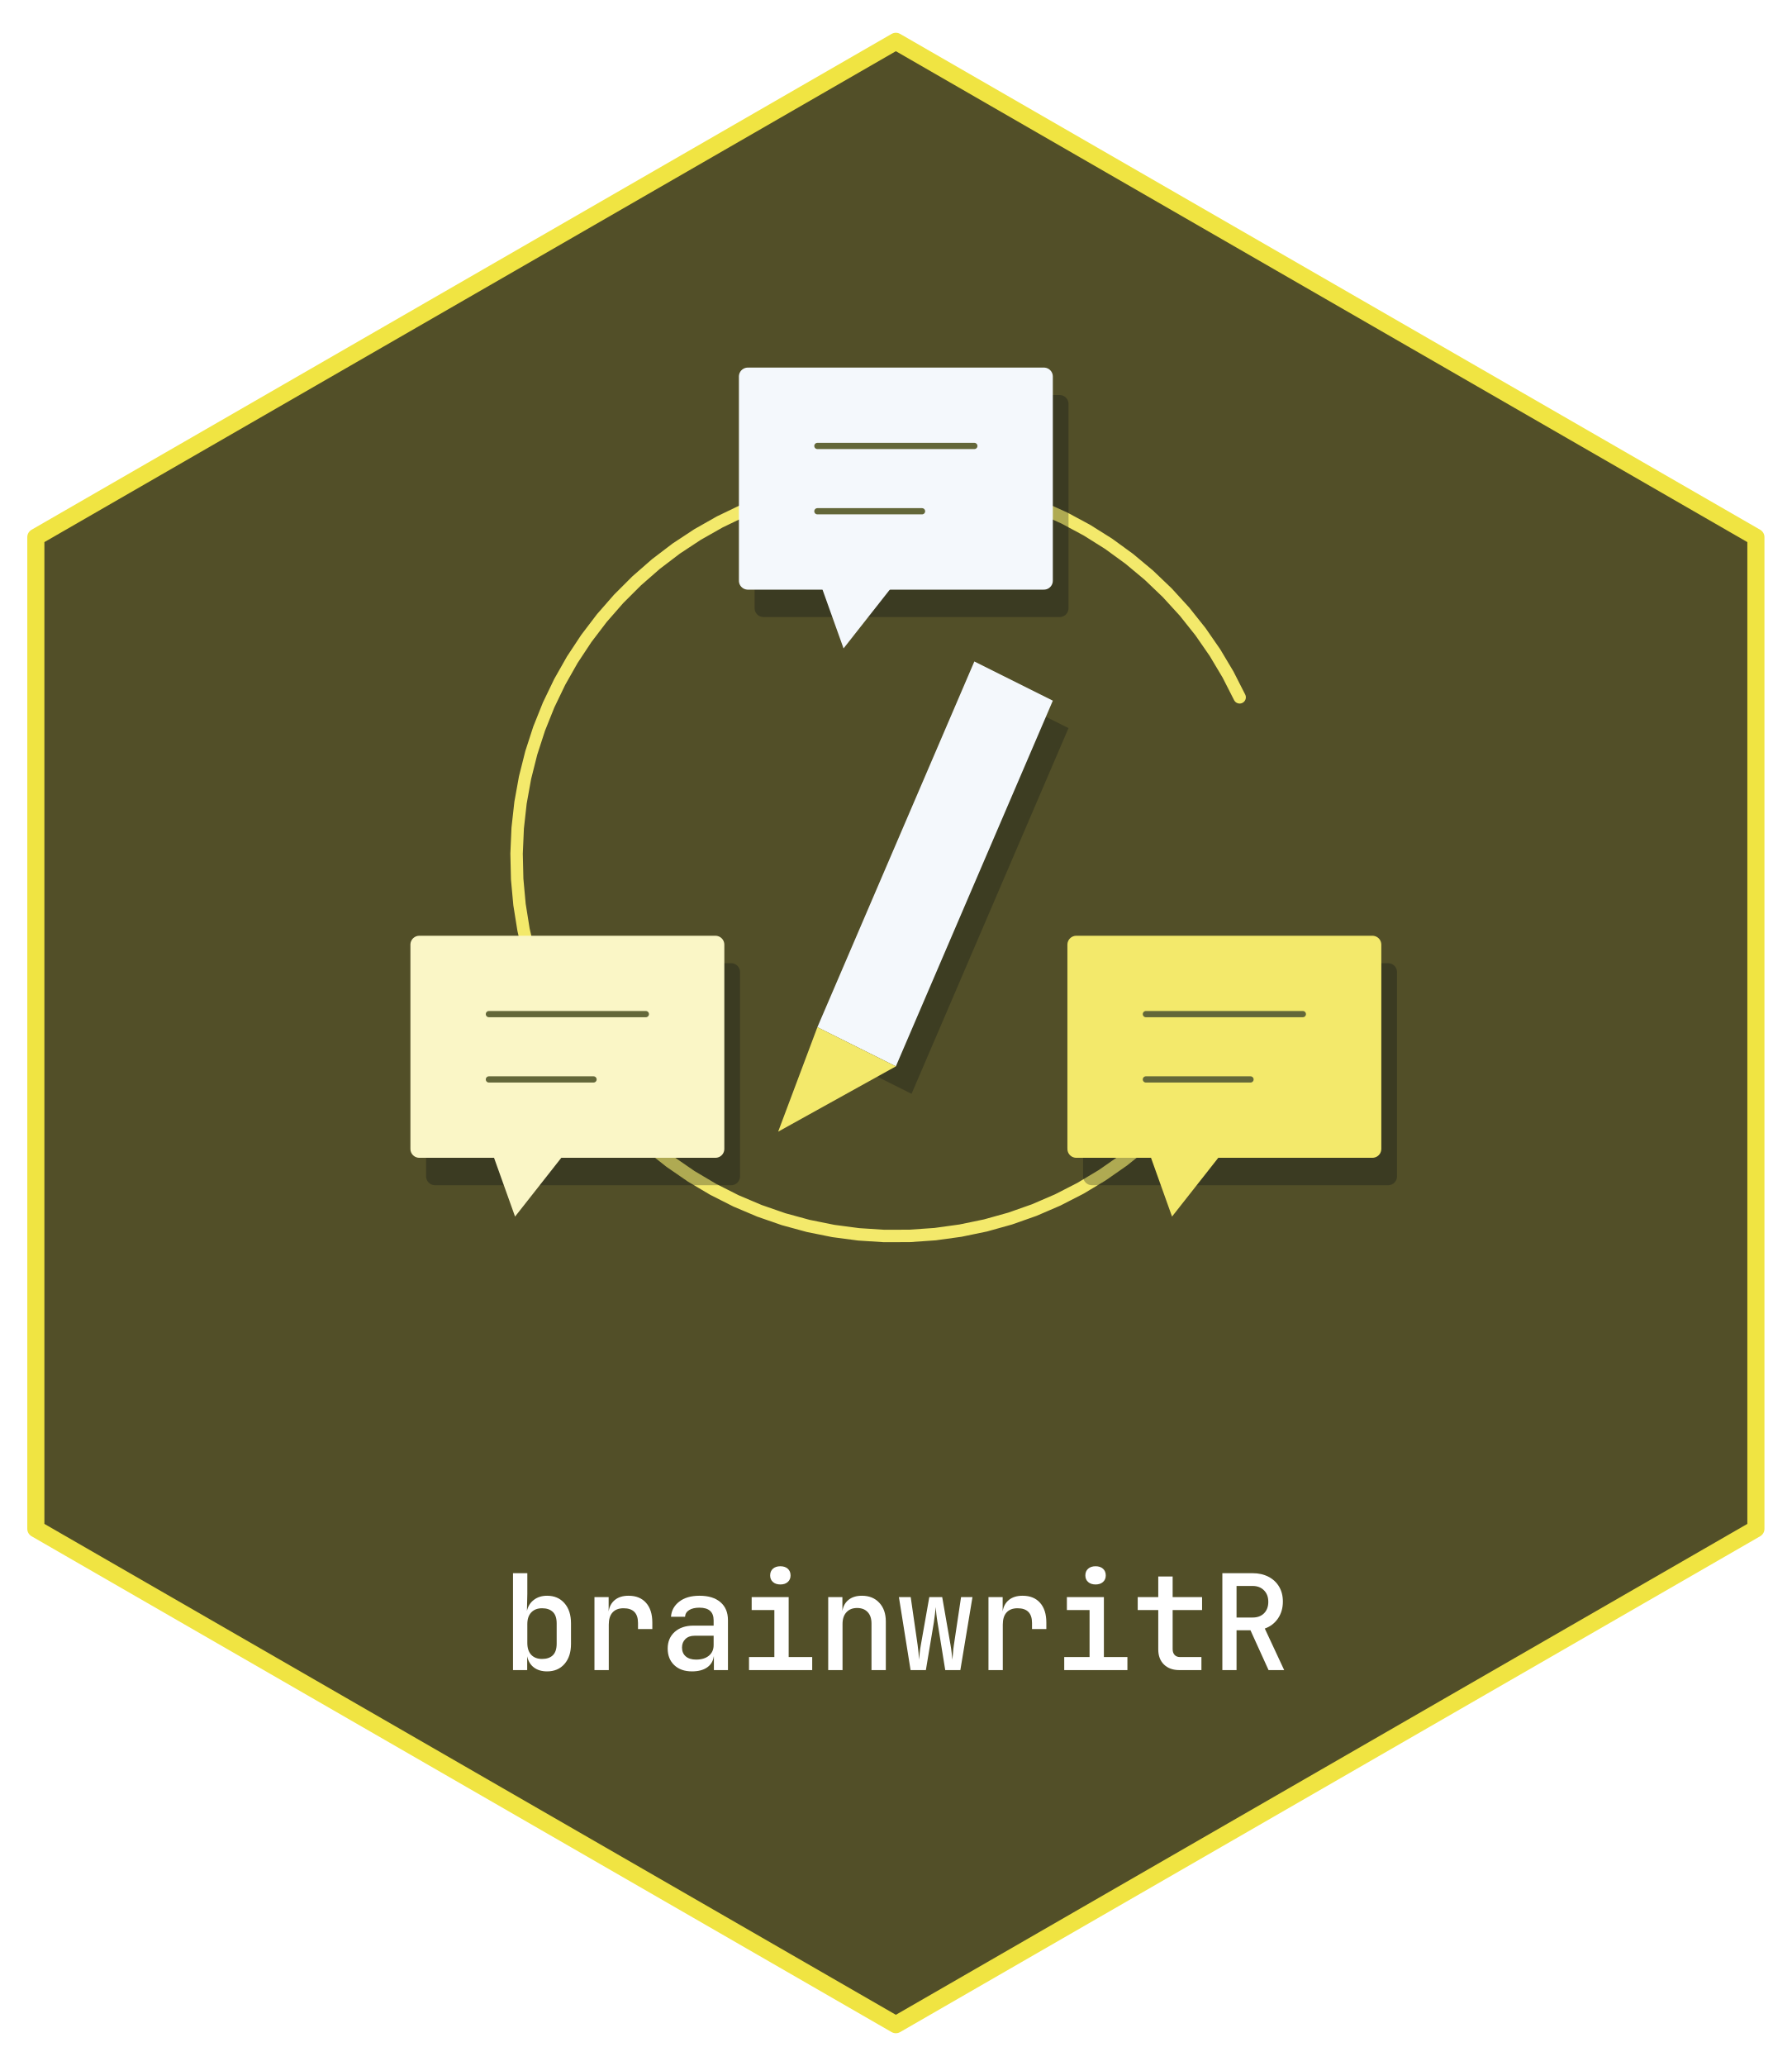
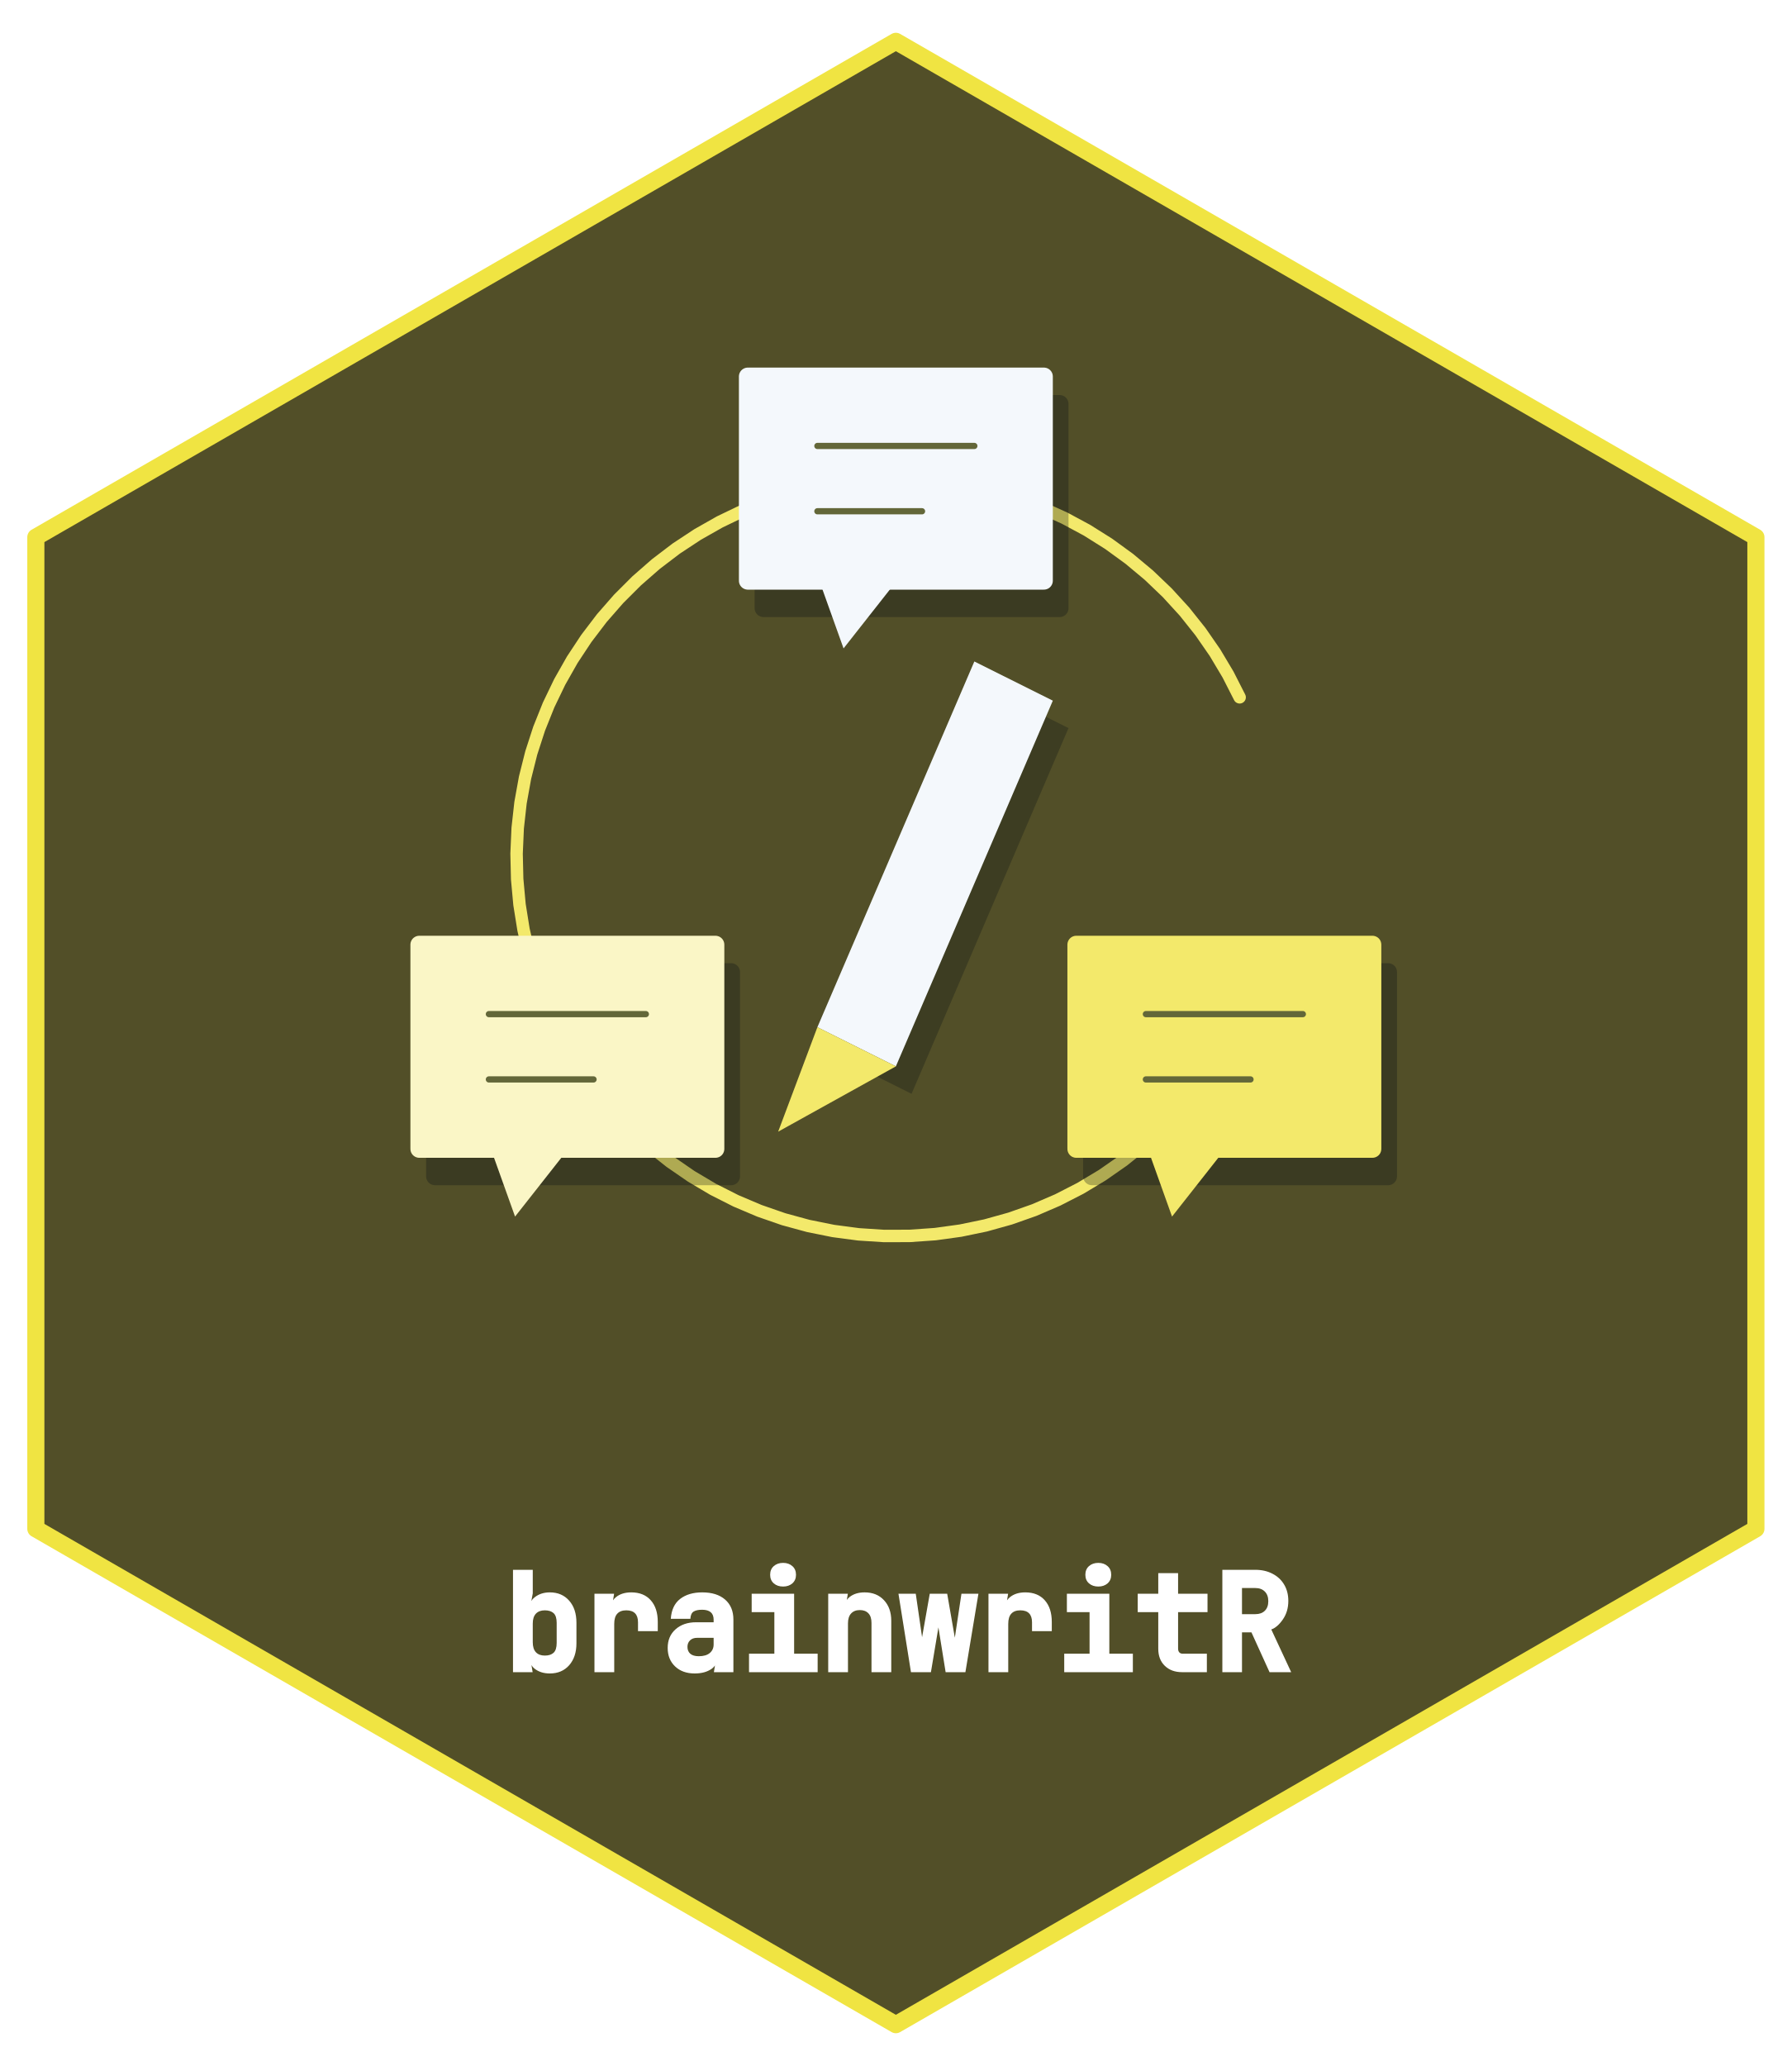
- <svg xmlns="http://www.w3.org/2000/svg" xmlns:xlink="http://www.w3.org/1999/xlink" width="432pt" height="498pt" viewBox="0 0 432 498">
+ <svg xmlns="http://www.w3.org/2000/svg" xmlns:xlink="http://www.w3.org/1999/xlink" width="432" height="498" viewBox="0 0 432 498">
  <defs>
    <g>
      <g id="glyph-0-0">
-         <path d="M 10.906 0.312 C 9.625 0.312 8.562 -0.004 7.719 -0.641 C 6.883 -1.273 6.348 -2.172 6.109 -3.328 L 6.109 0 L 2.688 0 L 2.688 -23.359 L 6.141 -23.359 L 6.141 -18.344 L 6.047 -14.266 C 6.305 -15.398 6.867 -16.289 7.734 -16.938 C 8.598 -17.594 9.656 -17.922 10.906 -17.922 C 12.656 -17.922 14.051 -17.32 15.094 -16.125 C 16.145 -14.938 16.672 -13.316 16.672 -11.266 L 16.672 -6.297 C 16.672 -4.273 16.145 -2.664 15.094 -1.469 C 14.051 -0.281 12.656 0.312 10.906 0.312 Z M 9.703 -2.688 C 10.805 -2.688 11.664 -2.977 12.281 -3.562 C 12.906 -4.156 13.219 -5.102 13.219 -6.406 L 13.219 -11.234 C 13.219 -12.516 12.906 -13.445 12.281 -14.031 C 11.664 -14.613 10.805 -14.906 9.703 -14.906 C 8.586 -14.906 7.711 -14.566 7.078 -13.891 C 6.453 -13.223 6.141 -12.285 6.141 -11.078 L 6.141 -6.562 C 6.141 -5.32 6.453 -4.363 7.078 -3.688 C 7.711 -3.02 8.586 -2.688 9.703 -2.688 Z M 9.703 -2.688 " />
+         <path d="M 11.562 0.312 C 10.133 0.312 8.938 -0.051 7.969 -0.781 C 7.008 -1.508 6.609 -2.578 6.766 -3.984 L 7.422 0 L 2.688 0 L 2.688 -24.672 L 7.453 -24.672 L 7.453 -19 L 6.703 -14.922 C 6.566 -16.305 6.992 -17.367 7.984 -18.109 C 8.973 -18.859 10.164 -19.234 11.562 -19.234 C 13.508 -19.234 15.066 -18.566 16.234 -17.234 C 17.398 -15.91 17.984 -14.141 17.984 -11.922 L 17.984 -6.953 C 17.984 -4.766 17.398 -3.004 16.234 -1.672 C 15.066 -0.348 13.508 0.312 11.562 0.312 Z M 10.359 -4 C 11.285 -4 11.992 -4.227 12.484 -4.688 C 12.973 -5.156 13.219 -5.945 13.219 -7.062 L 13.219 -11.891 C 13.219 -12.984 12.973 -13.758 12.484 -14.219 C 11.992 -14.676 11.285 -14.906 10.359 -14.906 C 9.43 -14.906 8.711 -14.633 8.203 -14.094 C 7.703 -13.551 7.453 -12.766 7.453 -11.734 L 7.453 -7.219 C 7.453 -6.156 7.703 -5.352 8.203 -4.812 C 8.711 -4.27 9.43 -4 10.359 -4 Z M 10.359 -4 " />
      </g>
      <g id="glyph-0-1">
-         <path d="M 3.328 0 L 3.328 -17.594 L 6.75 -17.594 L 6.75 -14.141 C 6.926 -15.316 7.426 -16.238 8.25 -16.906 C 9.082 -17.582 10.18 -17.922 11.547 -17.922 C 13.359 -17.922 14.766 -17.352 15.766 -16.219 C 16.773 -15.094 17.281 -13.504 17.281 -11.453 L 17.281 -9.891 L 13.828 -9.891 L 13.828 -11.359 C 13.828 -13.723 12.664 -14.906 10.344 -14.906 C 9.188 -14.906 8.301 -14.566 7.688 -13.891 C 7.082 -13.223 6.781 -12.25 6.781 -10.969 L 6.781 0 Z M 3.328 0 " />
+         <path d="M 3.328 0 L 3.328 -18.906 L 8.062 -18.906 L 7.406 -14.797 C 7.176 -16.203 7.535 -17.289 8.484 -18.062 C 9.441 -18.844 10.68 -19.234 12.203 -19.234 C 14.211 -19.234 15.781 -18.598 16.906 -17.328 C 18.031 -16.066 18.594 -14.328 18.594 -12.109 L 18.594 -9.891 L 13.828 -9.891 L 13.828 -12.016 C 13.828 -13.941 12.883 -14.906 11 -14.906 C 10.039 -14.906 9.316 -14.633 8.828 -14.094 C 8.336 -13.562 8.094 -12.738 8.094 -11.625 L 8.094 0 Z M 3.328 0 " />
      </g>
      <g id="glyph-0-2">
-         <path d="M 7.844 0.312 C 6.051 0.312 4.625 -0.191 3.562 -1.203 C 2.508 -2.211 1.984 -3.539 1.984 -5.188 C 1.984 -6.852 2.547 -8.191 3.672 -9.203 C 4.805 -10.211 6.312 -10.719 8.188 -10.719 L 13.062 -10.719 L 13.062 -12 C 13.062 -14.031 11.914 -15.047 9.625 -15.047 C 8.602 -15.047 7.781 -14.852 7.156 -14.469 C 6.539 -14.082 6.211 -13.547 6.172 -12.859 L 2.781 -12.859 C 2.883 -14.336 3.547 -15.551 4.766 -16.5 C 5.984 -17.445 7.613 -17.922 9.656 -17.922 C 11.832 -17.922 13.52 -17.398 14.719 -16.359 C 15.914 -15.328 16.516 -13.883 16.516 -12.031 L 16.516 0 L 13.125 0 L 13.125 -3.297 L 13.094 -3.297 C 12.938 -2.16 12.398 -1.273 11.484 -0.641 C 10.566 -0.004 9.352 0.312 7.844 0.312 Z M 8.828 -2.531 C 10.129 -2.531 11.16 -2.844 11.922 -3.469 C 12.68 -4.102 13.062 -4.953 13.062 -6.016 L 13.062 -8.281 L 8.453 -8.281 C 7.535 -8.281 6.801 -8.016 6.25 -7.484 C 5.707 -6.953 5.438 -6.27 5.438 -5.438 C 5.438 -4.539 5.734 -3.832 6.328 -3.312 C 6.93 -2.789 7.766 -2.531 8.828 -2.531 Z M 8.828 -2.531 " />
+         <path d="M 8.5 0.312 C 6.531 0.312 4.953 -0.254 3.766 -1.391 C 2.578 -2.523 1.984 -4.008 1.984 -5.844 C 1.984 -7.707 2.613 -9.203 3.875 -10.328 C 5.145 -11.461 6.801 -12.031 8.844 -12.031 L 13.062 -12.031 L 13.062 -12.656 C 13.062 -14.25 12.133 -15.047 10.281 -15.047 C 9.383 -15.047 8.703 -14.898 8.234 -14.609 C 7.766 -14.316 7.504 -13.734 7.453 -12.859 L 2.734 -12.859 C 2.879 -15.004 3.629 -16.602 4.984 -17.656 C 6.348 -18.707 8.125 -19.234 10.312 -19.234 C 12.656 -19.234 14.492 -18.656 15.828 -17.5 C 17.16 -16.344 17.828 -14.738 17.828 -12.688 L 17.828 0 L 13.125 0 L 13.75 -3.922 L 13.781 -3.922 C 14.008 -2.555 13.598 -1.508 12.547 -0.781 C 11.492 -0.051 10.145 0.312 8.5 0.312 Z M 9.484 -3.844 C 10.629 -3.844 11.508 -4.098 12.125 -4.609 C 12.75 -5.129 13.062 -5.816 13.062 -6.672 L 13.062 -8.281 L 9.109 -8.281 C 8.367 -8.281 7.789 -8.078 7.375 -7.672 C 6.957 -7.266 6.75 -6.738 6.75 -6.094 C 6.75 -5.395 6.977 -4.844 7.438 -4.438 C 7.906 -4.039 8.586 -3.844 9.484 -3.844 Z M 9.484 -3.844 " />
      </g>
      <g id="glyph-0-3">
-         <path d="M 2.594 0 L 2.594 -3.141 L 8.703 -3.141 L 8.703 -14.469 L 3.234 -14.469 L 3.234 -17.594 L 12.156 -17.594 L 12.156 -3.141 L 17.828 -3.141 L 17.828 0 Z M 10.156 -20.641 C 9.406 -20.641 8.805 -20.836 8.359 -21.234 C 7.91 -21.629 7.688 -22.156 7.688 -22.812 C 7.688 -23.5 7.91 -24.039 8.359 -24.438 C 8.805 -24.832 9.406 -25.031 10.156 -25.031 C 10.895 -25.031 11.488 -24.832 11.938 -24.438 C 12.383 -24.039 12.609 -23.5 12.609 -22.812 C 12.609 -22.156 12.383 -21.629 11.938 -21.234 C 11.488 -20.836 10.895 -20.641 10.156 -20.641 Z M 10.156 -20.641 " />
+         <path d="M 2.594 0 L 2.594 -4.453 L 8.703 -4.453 L 8.703 -14.469 L 3.234 -14.469 L 3.234 -18.906 L 13.469 -18.906 L 13.469 -4.453 L 19.141 -4.453 L 19.141 0 Z M 10.812 -20.641 C 9.895 -20.641 9.145 -20.895 8.562 -21.406 C 7.977 -21.926 7.688 -22.613 7.688 -23.469 C 7.688 -24.352 7.977 -25.051 8.562 -25.562 C 9.145 -26.082 9.895 -26.344 10.812 -26.344 C 11.719 -26.344 12.461 -26.082 13.047 -25.562 C 13.629 -25.051 13.922 -24.352 13.922 -23.469 C 13.922 -22.613 13.629 -21.926 13.047 -21.406 C 12.461 -20.895 11.719 -20.641 10.812 -20.641 Z M 10.812 -20.641 " />
      </g>
      <g id="glyph-0-4">
-         <path d="M 2.688 0 L 2.688 -17.594 L 6.109 -17.594 L 6.109 -14.234 C 6.285 -15.391 6.781 -16.289 7.594 -16.938 C 8.414 -17.594 9.488 -17.922 10.812 -17.922 C 12.562 -17.922 13.957 -17.359 15 -16.234 C 16.051 -15.117 16.578 -13.613 16.578 -11.719 L 16.578 0 L 13.125 0 L 13.125 -11.203 C 13.125 -12.422 12.812 -13.352 12.188 -14 C 11.57 -14.645 10.727 -14.969 9.656 -14.969 C 8.57 -14.969 7.711 -14.625 7.078 -13.938 C 6.453 -13.258 6.141 -12.316 6.141 -11.109 L 6.141 0 Z M 2.688 0 " />
+         <path d="M 2.688 0 L 2.688 -18.906 L 7.422 -18.906 L 6.766 -14.891 C 6.535 -16.285 6.891 -17.359 7.828 -18.109 C 8.773 -18.859 9.988 -19.234 11.469 -19.234 C 13.406 -19.234 14.957 -18.609 16.125 -17.359 C 17.301 -16.109 17.891 -14.445 17.891 -12.375 L 17.891 0 L 13.125 0 L 13.125 -11.859 C 13.125 -12.898 12.875 -13.676 12.375 -14.188 C 11.883 -14.707 11.195 -14.969 10.312 -14.969 C 9.414 -14.969 8.711 -14.691 8.203 -14.141 C 7.703 -13.598 7.453 -12.805 7.453 -11.766 L 7.453 0 Z M 2.688 0 " />
      </g>
      <g id="glyph-0-5">
-         <path d="M 3.547 0 L 0.734 -17.594 L 3.578 -17.594 L 5.25 -6.016 C 5.332 -5.441 5.406 -4.816 5.469 -4.141 C 5.531 -3.473 5.57 -2.926 5.594 -2.5 C 5.633 -2.926 5.688 -3.473 5.75 -4.141 C 5.82 -4.816 5.91 -5.441 6.016 -6.016 L 8.062 -17.594 L 11.172 -17.594 L 13.188 -6.016 C 13.289 -5.441 13.379 -4.816 13.453 -4.141 C 13.523 -3.473 13.582 -2.926 13.625 -2.5 C 13.676 -2.926 13.727 -3.473 13.781 -4.141 C 13.832 -4.816 13.898 -5.441 13.984 -6.016 L 15.719 -17.594 L 18.469 -17.594 L 15.547 0 L 11.906 0 L 10.047 -11.484 C 9.941 -12.086 9.848 -12.75 9.766 -13.469 C 9.691 -14.195 9.633 -14.773 9.594 -15.203 C 9.57 -14.773 9.516 -14.195 9.422 -13.469 C 9.328 -12.75 9.238 -12.086 9.156 -11.484 L 7.234 0 Z M 3.547 0 " />
+         <path d="M 3.641 0 L 0.625 -18.906 L 4.797 -18.906 L 6.562 -6.766 C 6.645 -6.18 6.719 -5.547 6.781 -4.859 C 6.844 -4.18 6.664 -3.613 6.25 -3.156 C 5.852 -3.625 5.688 -4.195 5.75 -4.875 C 5.82 -5.562 5.914 -6.195 6.031 -6.781 L 8.172 -18.906 L 12.375 -18.906 L 14.484 -6.781 C 14.598 -6.195 14.691 -5.562 14.766 -4.875 C 14.836 -4.195 14.676 -3.625 14.281 -3.156 C 13.895 -3.625 13.727 -4.195 13.781 -4.875 C 13.832 -5.551 13.898 -6.18 13.984 -6.766 L 15.812 -18.906 L 19.906 -18.906 L 16.766 0 L 12 0 L 10.062 -12.031 C 9.945 -12.645 9.848 -13.316 9.766 -14.047 C 9.691 -14.785 9.852 -15.391 10.25 -15.859 C 10.664 -15.391 10.828 -14.785 10.734 -14.047 C 10.641 -13.316 10.551 -12.648 10.469 -12.047 L 8.453 0 Z M 3.641 0 " />
      </g>
      <g id="glyph-0-6">
-         <path d="M 11.359 0 C 9.805 0 8.566 -0.445 7.641 -1.344 C 6.723 -2.238 6.266 -3.453 6.266 -4.984 L 6.266 -14.469 L 1.312 -14.469 L 1.312 -17.594 L 6.266 -17.594 L 6.266 -22.562 L 9.734 -22.562 L 9.734 -17.594 L 16.828 -17.594 L 16.828 -14.469 L 9.734 -14.469 L 9.734 -5.031 C 9.734 -4.469 9.891 -4.008 10.203 -3.656 C 10.523 -3.312 10.961 -3.141 11.516 -3.141 L 16.672 -3.141 L 16.672 0 Z M 11.359 0 " />
+         <path d="M 12.016 0 C 10.285 0 8.895 -0.508 7.844 -1.531 C 6.789 -2.551 6.266 -3.922 6.266 -5.641 L 6.266 -14.469 L 1.312 -14.469 L 1.312 -18.906 L 6.266 -18.906 L 6.266 -23.875 L 11.047 -23.875 L 11.047 -18.906 L 18.141 -18.906 L 18.141 -14.469 L 11.047 -14.469 L 11.047 -5.688 C 11.047 -5.289 11.145 -4.984 11.344 -4.766 C 11.539 -4.555 11.816 -4.453 12.172 -4.453 L 17.984 -4.453 L 17.984 0 Z M 12.016 0 " />
      </g>
      <g id="glyph-0-7">
-         <path d="M 2.719 0 L 2.719 -23.359 L 10.016 -23.359 C 11.461 -23.359 12.734 -23.07 13.828 -22.5 C 14.93 -21.938 15.785 -21.145 16.391 -20.125 C 17.004 -19.102 17.312 -17.898 17.312 -16.516 C 17.312 -14.953 16.914 -13.594 16.125 -12.438 C 15.332 -11.289 14.273 -10.484 12.953 -10.016 L 17.625 0 L 13.859 0 L 9.5 -9.594 L 6.141 -9.594 L 6.141 0 Z M 6.141 -12.672 L 10.016 -12.672 C 11.172 -12.672 12.086 -13.008 12.766 -13.688 C 13.453 -14.375 13.797 -15.297 13.797 -16.453 C 13.797 -17.617 13.445 -18.547 12.75 -19.234 C 12.062 -19.93 11.148 -20.281 10.016 -20.281 L 6.141 -20.281 Z M 6.141 -12.672 " />
+         <path d="M 2.719 0 L 2.719 -24.672 L 10.672 -24.672 C 12.223 -24.672 13.598 -24.359 14.797 -23.734 C 16.004 -23.117 16.941 -22.25 17.609 -21.125 C 18.285 -20 18.625 -18.68 18.625 -17.172 C 18.625 -15.473 18.188 -13.988 17.312 -12.719 C 16.445 -11.457 15.516 -10.648 14.516 -10.297 L 19.312 0 L 14.094 0 L 9.734 -9.594 L 7.453 -9.594 L 7.453 0 Z M 7.453 -13.984 L 10.672 -13.984 C 11.648 -13.984 12.414 -14.258 12.969 -14.812 C 13.52 -15.363 13.797 -16.129 13.797 -17.109 C 13.797 -18.098 13.516 -18.875 12.953 -19.438 C 12.391 -20 11.629 -20.281 10.672 -20.281 L 7.453 -20.281 Z M 7.453 -13.984 " />
      </g>
    </g>
  </defs>
  <path fill-rule="nonzero" fill="rgb(32.157%, 30.98%, 15.686%)" fill-opacity="1" stroke-width="4.125" stroke-linecap="round" stroke-linejoin="round" stroke="rgb(94.118%, 89.412%, 25.882%)" stroke-opacity="1" stroke-miterlimit="10" d="M 216 9.961 L 423.359 129.48 L 423.359 368.52 L 216 488.039 L 8.641 368.52 L 8.641 129.48 Z M 216 9.961 " />
  <path fill="none" stroke-width="3" stroke-linecap="round" stroke-linejoin="round" stroke="rgb(95.294%, 91.373%, 41.961%)" stroke-opacity="1" stroke-miterlimit="10" d="M 298.887 168.086 L 296.094 162.602 L 292.941 157.316 L 289.438 152.258 L 285.602 147.441 L 281.449 142.898 L 277 138.645 L 272.273 134.699 L 267.293 131.078 L 262.078 127.801 L 256.652 124.883 L 251.043 122.336 L 245.277 120.172 L 239.379 118.402 L 233.371 117.031 L 227.285 116.066 L 221.148 115.512 L 214.988 115.375 L 208.836 115.648 L 202.711 116.336 L 196.648 117.434 L 190.676 118.938 L 184.816 120.84 L 179.098 123.129 L 173.547 125.801 L 168.188 128.84 L 163.047 132.227 L 158.148 135.957 L 153.512 140.008 L 149.156 144.359 L 145.105 148.992 L 141.375 153.891 L 137.984 159.023 L 134.949 164.379 L 132.281 169.922 L 129.992 175.633 L 128.094 181.484 L 126.594 187.449 L 125.5 193.504 L 124.82 199.617 L 124.551 205.762 L 124.695 211.91 L 125.258 218.039 L 126.23 224.109 L 127.609 230.105 L 129.391 235.996 L 131.566 241.75 L 134.121 247.344 L 137.051 252.758 L 140.34 257.961 L 143.969 262.93 L 147.93 267.645 L 152.195 272.082 L 156.75 276.223 L 161.578 280.047 L 166.648 283.539 L 171.945 286.68 L 177.441 289.461 L 183.113 291.863 L 188.934 293.883 L 194.875 295.504 L 200.914 296.723 L 207.023 297.531 L 213.172 297.93 L 219.332 297.91 L 225.48 297.48 L 231.582 296.637 L 237.613 295.387 L 243.551 293.73 L 249.359 291.684 L 255.016 289.246 L 260.496 286.438 L 265.777 283.266 L 270.828 279.746 L 275.633 275.895 L 280.168 271.727 L 284.406 267.266 L 288.34 262.531 L 291.941 257.543 L 295.203 252.32 " />
  <path fill-rule="nonzero" fill="rgb(1.176%, 3.922%, 7.059%)" fill-opacity="0.278" d="M 184.082 148.742 L 255.488 148.742 L 255.402 148.738 L 255.746 148.727 L 256.082 148.656 L 256.406 148.535 L 256.703 148.363 L 256.969 148.145 L 257.199 147.887 L 257.383 147.594 L 257.516 147.277 L 257.602 146.941 L 257.629 146.598 L 257.629 97.359 L 257.602 97.016 L 257.516 96.68 L 257.383 96.363 L 257.199 96.074 L 256.969 95.816 L 256.703 95.598 L 256.406 95.426 L 256.082 95.305 L 255.746 95.234 L 255.488 95.219 L 184.082 95.219 L 184.34 95.234 L 183.996 95.219 L 183.652 95.262 L 183.324 95.359 L 183.012 95.504 L 182.727 95.699 L 182.48 95.941 L 182.273 96.215 L 182.113 96.52 L 182.004 96.848 L 181.949 97.188 L 181.941 97.359 L 181.941 146.598 L 181.949 146.426 L 181.949 146.773 L 182.004 147.113 L 182.113 147.438 L 182.273 147.742 L 182.48 148.02 L 182.727 148.258 L 183.012 148.453 L 183.324 148.602 L 183.652 148.695 L 183.996 148.738 Z M 184.082 148.742 " />
  <path fill-rule="nonzero" fill="rgb(95.686%, 97.255%, 98.824%)" fill-opacity="1" d="M 180.297 142.129 L 251.703 142.129 L 251.617 142.129 L 251.961 142.113 L 252.297 142.043 L 252.621 141.922 L 252.918 141.75 L 253.184 141.531 L 253.414 141.273 L 253.598 140.984 L 253.734 140.664 L 253.816 140.332 L 253.844 139.988 L 253.844 90.746 L 253.816 90.406 L 253.734 90.07 L 253.598 89.754 L 253.414 89.461 L 253.184 89.203 L 252.918 88.984 L 252.621 88.812 L 252.297 88.691 L 251.961 88.621 L 251.703 88.605 L 180.297 88.605 L 180.555 88.621 L 180.211 88.609 L 179.871 88.648 L 179.539 88.746 L 179.227 88.895 L 178.945 89.09 L 178.695 89.328 L 178.488 89.605 L 178.328 89.91 L 178.219 90.234 L 178.164 90.574 L 178.156 90.746 L 178.156 139.988 L 178.164 139.816 L 178.164 140.16 L 178.219 140.5 L 178.328 140.828 L 178.488 141.133 L 178.695 141.406 L 178.945 141.645 L 179.227 141.844 L 179.539 141.988 L 179.871 142.086 L 180.211 142.129 Z M 180.297 142.129 " />
  <path fill-rule="nonzero" fill="rgb(95.686%, 97.255%, 98.824%)" fill-opacity="1" d="M 195.5 134.258 L 203.387 156.297 L 220.73 134.258 Z M 195.5 134.258 " />
  <path fill="none" stroke-width="1.5" stroke-linecap="round" stroke-linejoin="round" stroke="rgb(38.824%, 40.392%, 22.353%)" stroke-opacity="1" stroke-miterlimit="10" d="M 197.078 107.496 L 234.922 107.496 " />
  <path fill="none" stroke-width="1.5" stroke-linecap="round" stroke-linejoin="round" stroke="rgb(38.824%, 40.392%, 22.353%)" stroke-opacity="1" stroke-miterlimit="10" d="M 197.078 123.238 L 222.309 123.238 " />
  <path fill-rule="nonzero" fill="rgb(1.176%, 3.922%, 7.059%)" fill-opacity="0.278" d="M 104.879 285.695 L 176.285 285.695 L 176.199 285.691 L 176.543 285.68 L 176.879 285.609 L 177.203 285.488 L 177.5 285.316 L 177.77 285.098 L 177.996 284.84 L 178.18 284.547 L 178.316 284.23 L 178.398 283.895 L 178.426 283.551 L 178.426 234.312 L 178.398 233.969 L 178.316 233.633 L 178.18 233.316 L 177.996 233.027 L 177.77 232.77 L 177.5 232.551 L 177.203 232.379 L 176.879 232.258 L 176.543 232.188 L 176.285 232.172 L 104.879 232.172 L 105.137 232.188 L 104.793 232.172 L 104.453 232.215 L 104.121 232.312 L 103.809 232.457 L 103.527 232.652 L 103.277 232.895 L 103.07 233.168 L 102.91 233.473 L 102.801 233.801 L 102.746 234.141 L 102.738 234.312 L 102.738 283.551 L 102.746 283.379 L 102.746 283.727 L 102.801 284.066 L 102.91 284.391 L 103.07 284.695 L 103.277 284.973 L 103.527 285.211 L 103.809 285.406 L 104.121 285.555 L 104.453 285.648 L 104.793 285.691 Z M 104.879 285.695 " />
  <path fill-rule="nonzero" fill="rgb(98.039%, 96.471%, 77.647%)" fill-opacity="1" d="M 101.098 279.082 L 172.5 279.082 L 172.414 279.082 L 172.758 279.066 L 173.098 278.996 L 173.418 278.875 L 173.715 278.703 L 173.984 278.484 L 174.211 278.227 L 174.395 277.938 L 174.531 277.617 L 174.613 277.285 L 174.641 276.941 L 174.641 227.699 L 174.613 227.359 L 174.531 227.023 L 174.395 226.707 L 174.211 226.414 L 173.984 226.156 L 173.715 225.938 L 173.418 225.766 L 173.098 225.645 L 172.758 225.574 L 172.5 225.559 L 101.098 225.559 L 101.355 225.574 L 101.008 225.562 L 100.668 225.602 L 100.336 225.699 L 100.027 225.848 L 99.742 226.043 L 99.492 226.281 L 99.285 226.559 L 99.125 226.863 L 99.016 227.188 L 98.961 227.527 L 98.953 227.699 L 98.953 276.941 L 98.961 276.77 L 98.961 277.113 L 99.016 277.453 L 99.125 277.781 L 99.285 278.086 L 99.492 278.359 L 99.742 278.598 L 100.027 278.797 L 100.336 278.941 L 100.668 279.039 L 101.008 279.082 Z M 101.098 279.082 " />
  <path fill-rule="nonzero" fill="rgb(98.039%, 96.471%, 77.647%)" fill-opacity="1" d="M 116.301 271.211 L 124.184 293.25 L 141.527 271.211 Z M 116.301 271.211 " />
  <path fill="none" stroke-width="1.5" stroke-linecap="round" stroke-linejoin="round" stroke="rgb(38.824%, 40.392%, 22.353%)" stroke-opacity="1" stroke-miterlimit="10" d="M 117.875 244.449 L 155.719 244.449 " />
  <path fill="none" stroke-width="1.5" stroke-linecap="round" stroke-linejoin="round" stroke="rgb(38.824%, 40.392%, 22.353%)" stroke-opacity="1" stroke-miterlimit="10" d="M 117.875 260.191 L 143.105 260.191 " />
  <path fill-rule="nonzero" fill="rgb(1.176%, 3.922%, 7.059%)" fill-opacity="0.278" d="M 263.285 285.695 L 334.688 285.695 L 334.602 285.691 L 334.945 285.68 L 335.285 285.609 L 335.605 285.488 L 335.906 285.316 L 336.172 285.098 L 336.398 284.84 L 336.586 284.547 L 336.719 284.23 L 336.801 283.895 L 336.828 283.551 L 336.828 234.312 L 336.801 233.969 L 336.719 233.633 L 336.586 233.316 L 336.398 233.027 L 336.172 232.77 L 335.906 232.551 L 335.605 232.379 L 335.285 232.258 L 334.945 232.188 L 334.688 232.172 L 263.285 232.172 L 263.543 232.188 L 263.199 232.172 L 262.855 232.215 L 262.523 232.312 L 262.215 232.457 L 261.93 232.652 L 261.68 232.895 L 261.473 233.168 L 261.312 233.473 L 261.207 233.801 L 261.148 234.141 L 261.145 234.312 L 261.145 283.551 L 261.148 283.379 L 261.148 283.727 L 261.207 284.066 L 261.312 284.391 L 261.473 284.695 L 261.68 284.973 L 261.93 285.211 L 262.215 285.406 L 262.523 285.555 L 262.855 285.648 L 263.199 285.691 Z M 263.285 285.695 " />
  <path fill-rule="nonzero" fill="rgb(95.294%, 91.373%, 41.961%)" fill-opacity="1" d="M 259.5 279.082 L 330.902 279.082 L 330.816 279.082 L 331.164 279.066 L 331.5 278.996 L 331.82 278.875 L 332.121 278.703 L 332.387 278.484 L 332.617 278.227 L 332.801 277.938 L 332.934 277.617 L 333.016 277.285 L 333.047 276.941 L 333.047 227.699 L 333.016 227.359 L 332.934 227.023 L 332.801 226.707 L 332.617 226.414 L 332.387 226.156 L 332.121 225.938 L 331.82 225.766 L 331.5 225.645 L 331.164 225.574 L 330.902 225.559 L 259.5 225.559 L 259.758 225.574 L 259.414 225.562 L 259.07 225.602 L 258.742 225.699 L 258.43 225.848 L 258.145 226.043 L 257.898 226.281 L 257.691 226.559 L 257.531 226.863 L 257.422 227.188 L 257.367 227.527 L 257.359 227.699 L 257.359 276.941 L 257.367 276.77 L 257.367 277.113 L 257.422 277.453 L 257.531 277.781 L 257.691 278.086 L 257.898 278.359 L 258.145 278.598 L 258.43 278.797 L 258.742 278.941 L 259.07 279.039 L 259.414 279.082 Z M 259.5 279.082 " />
  <path fill-rule="nonzero" fill="rgb(95.294%, 91.373%, 41.961%)" fill-opacity="1" d="M 274.703 271.211 L 282.586 293.25 L 299.934 271.211 Z M 274.703 271.211 " />
  <path fill="none" stroke-width="1.5" stroke-linecap="round" stroke-linejoin="round" stroke="rgb(38.824%, 40.392%, 22.353%)" stroke-opacity="1" stroke-miterlimit="10" d="M 276.281 244.449 L 314.125 244.449 " />
  <path fill="none" stroke-width="1.5" stroke-linecap="round" stroke-linejoin="round" stroke="rgb(38.824%, 40.392%, 22.353%)" stroke-opacity="1" stroke-miterlimit="10" d="M 276.281 260.191 L 301.508 260.191 " />
  <path fill-rule="nonzero" fill="rgb(1.176%, 3.922%, 7.059%)" fill-opacity="0.251" d="M 200.863 254.211 L 219.785 263.656 L 257.629 175.5 L 238.707 166.055 Z M 200.863 254.211 " />
  <path fill-rule="nonzero" fill="rgb(95.686%, 97.255%, 98.824%)" fill-opacity="1" d="M 197.078 247.598 L 216 257.043 L 253.844 168.891 L 234.922 159.445 Z M 197.078 247.598 " />
  <path fill-rule="nonzero" fill="rgb(95.294%, 91.373%, 41.961%)" fill-opacity="1" d="M 197.078 247.598 L 216 257.043 L 187.617 272.785 Z M 197.078 247.598 " />
  <g fill="rgb(100%, 100%, 100%)" fill-opacity="1">
-     <use xlink:href="#glyph-0-0" x="121" y="402.569" />
-     <use xlink:href="#glyph-0-1" x="140" y="402.569" />
-     <use xlink:href="#glyph-0-2" x="159" y="402.569" />
-     <use xlink:href="#glyph-0-3" x="178" y="402.569" />
-     <use xlink:href="#glyph-0-4" x="197" y="402.569" />
-     <use xlink:href="#glyph-0-5" x="216" y="402.569" />
-     <use xlink:href="#glyph-0-1" x="235" y="402.569" />
-     <use xlink:href="#glyph-0-3" x="254" y="402.569" />
-     <use xlink:href="#glyph-0-6" x="273" y="402.569" />
-     <use xlink:href="#glyph-0-7" x="292" y="402.569" />
+     <use xlink:href="#glyph-0-0" x="121" y="403.069" />
+     <use xlink:href="#glyph-0-1" x="140" y="403.069" />
+     <use xlink:href="#glyph-0-2" x="159" y="403.069" />
+     <use xlink:href="#glyph-0-3" x="178" y="403.069" />
+     <use xlink:href="#glyph-0-4" x="197" y="403.069" />
+     <use xlink:href="#glyph-0-5" x="216" y="403.069" />
+     <use xlink:href="#glyph-0-1" x="235" y="403.069" />
+     <use xlink:href="#glyph-0-3" x="254" y="403.069" />
+     <use xlink:href="#glyph-0-6" x="273" y="403.069" />
+     <use xlink:href="#glyph-0-7" x="292" y="403.069" />
  </g>
</svg>
